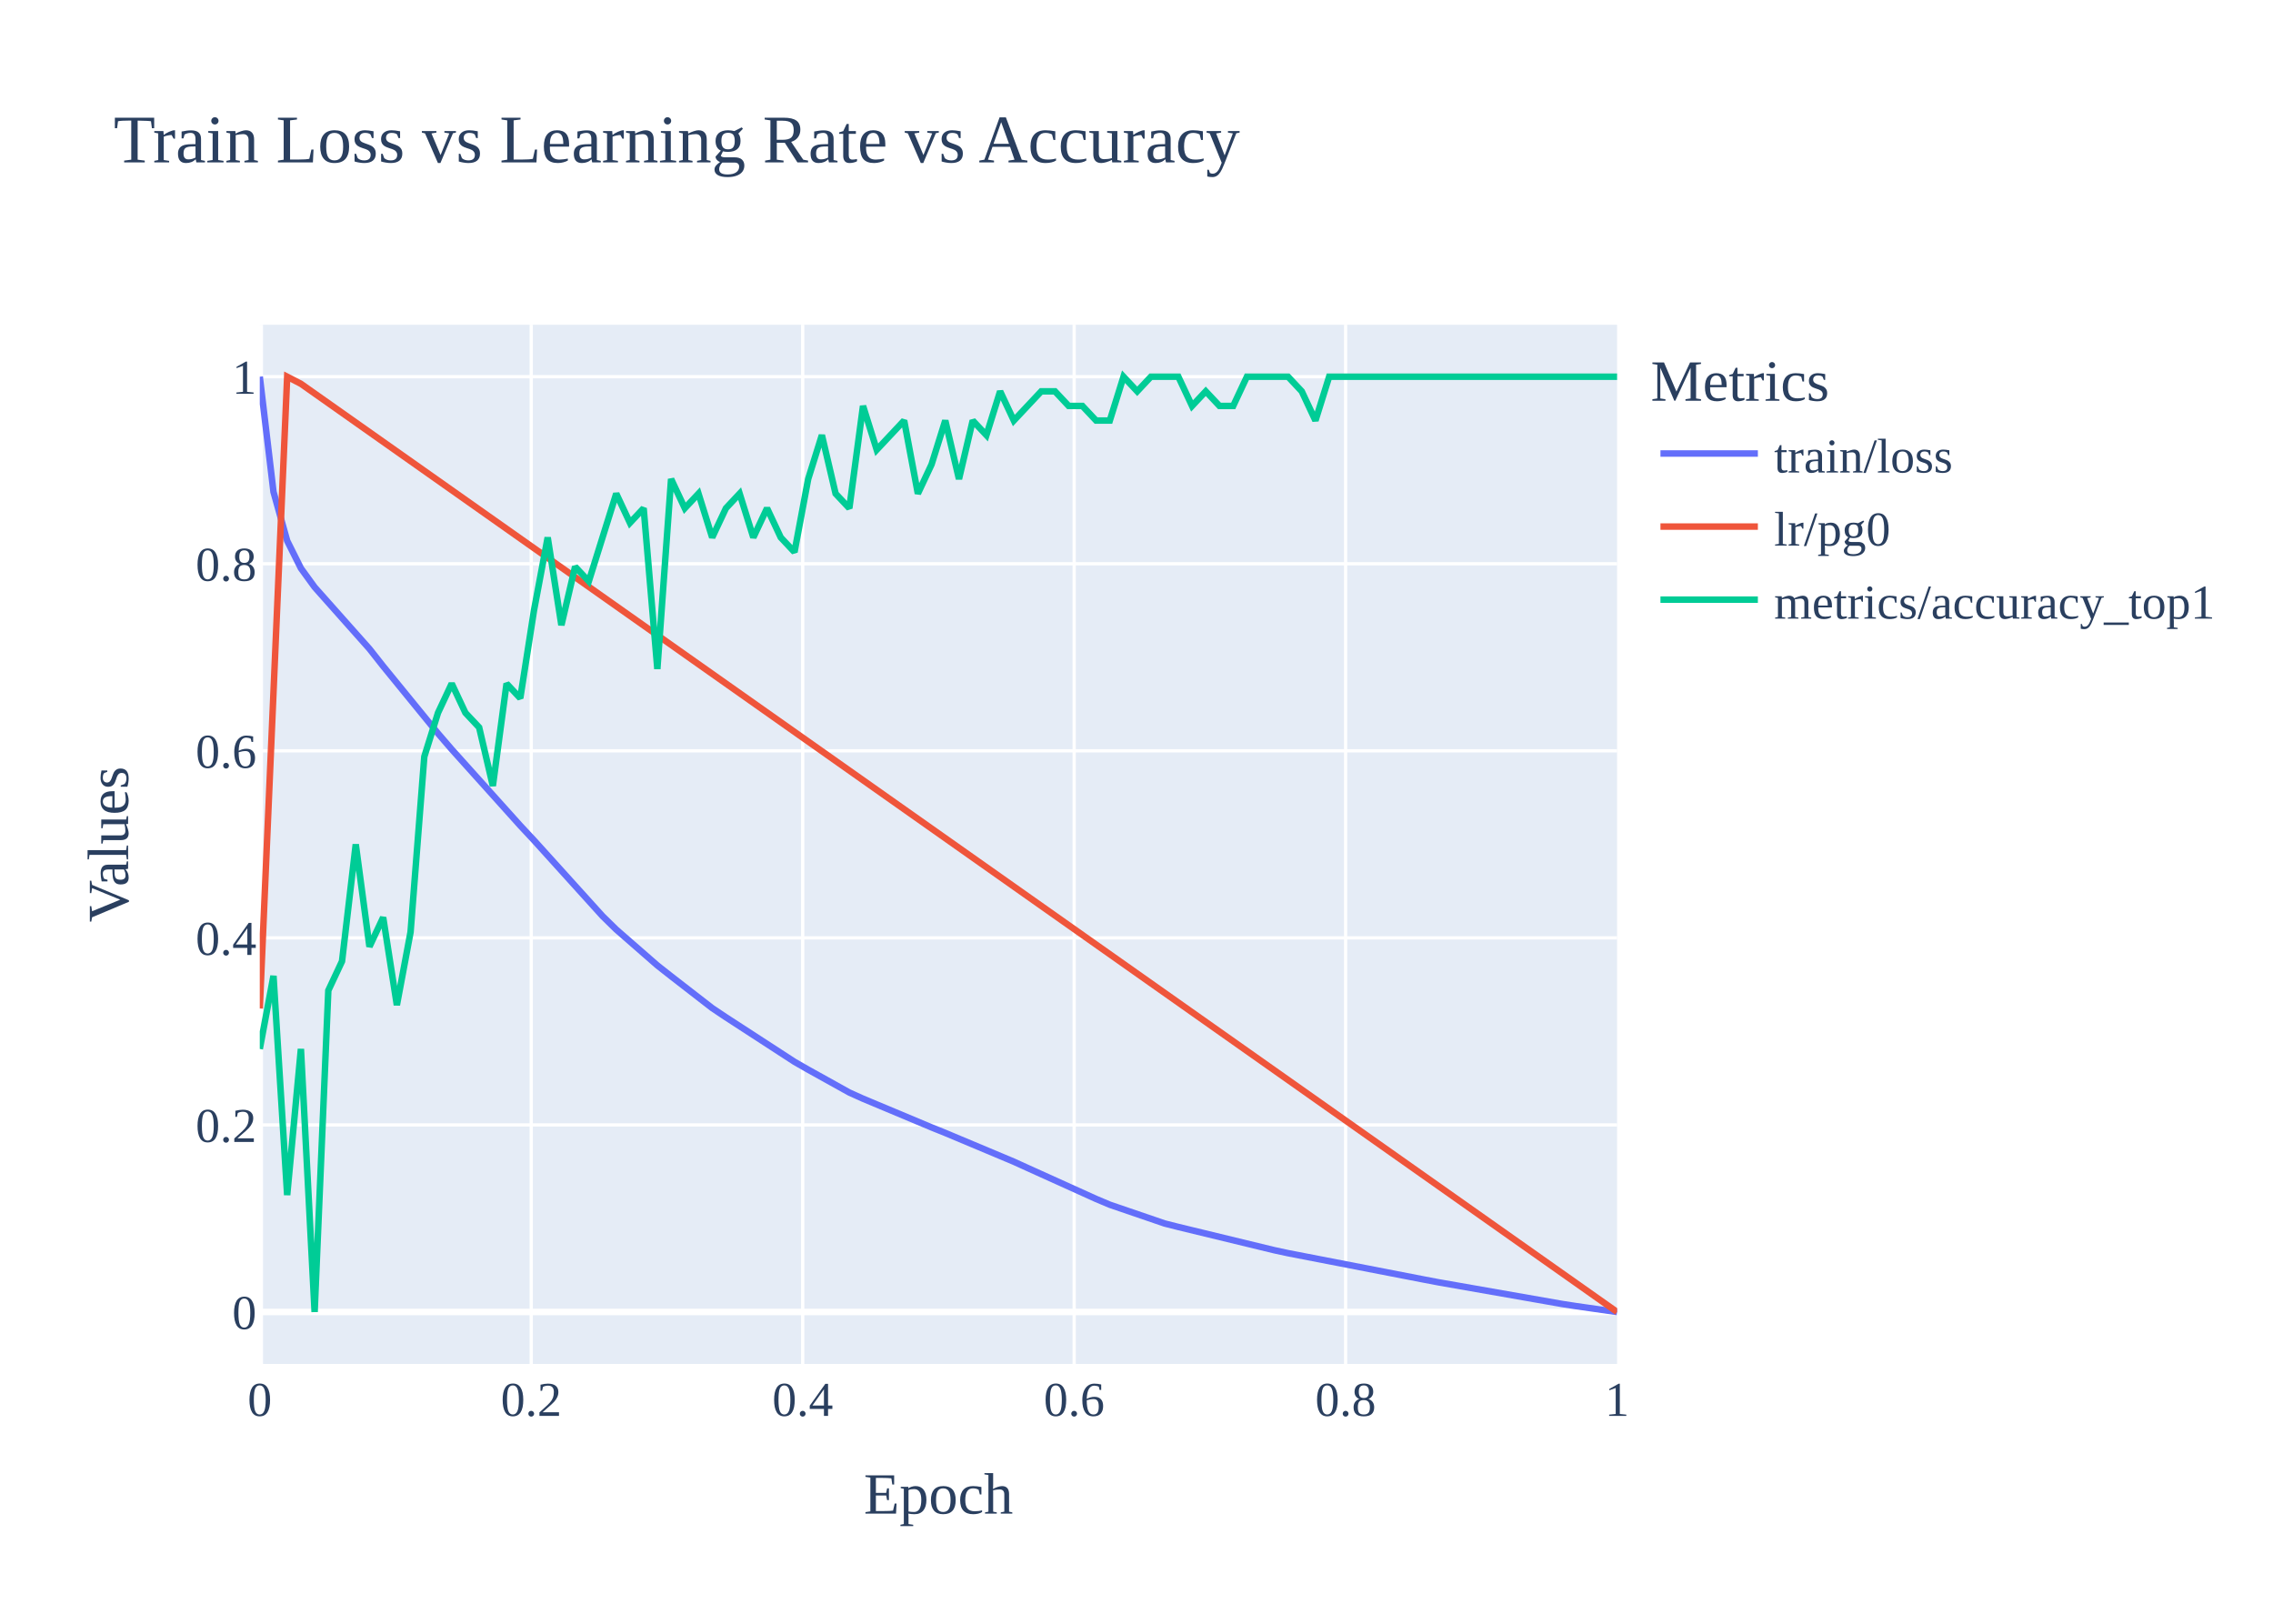
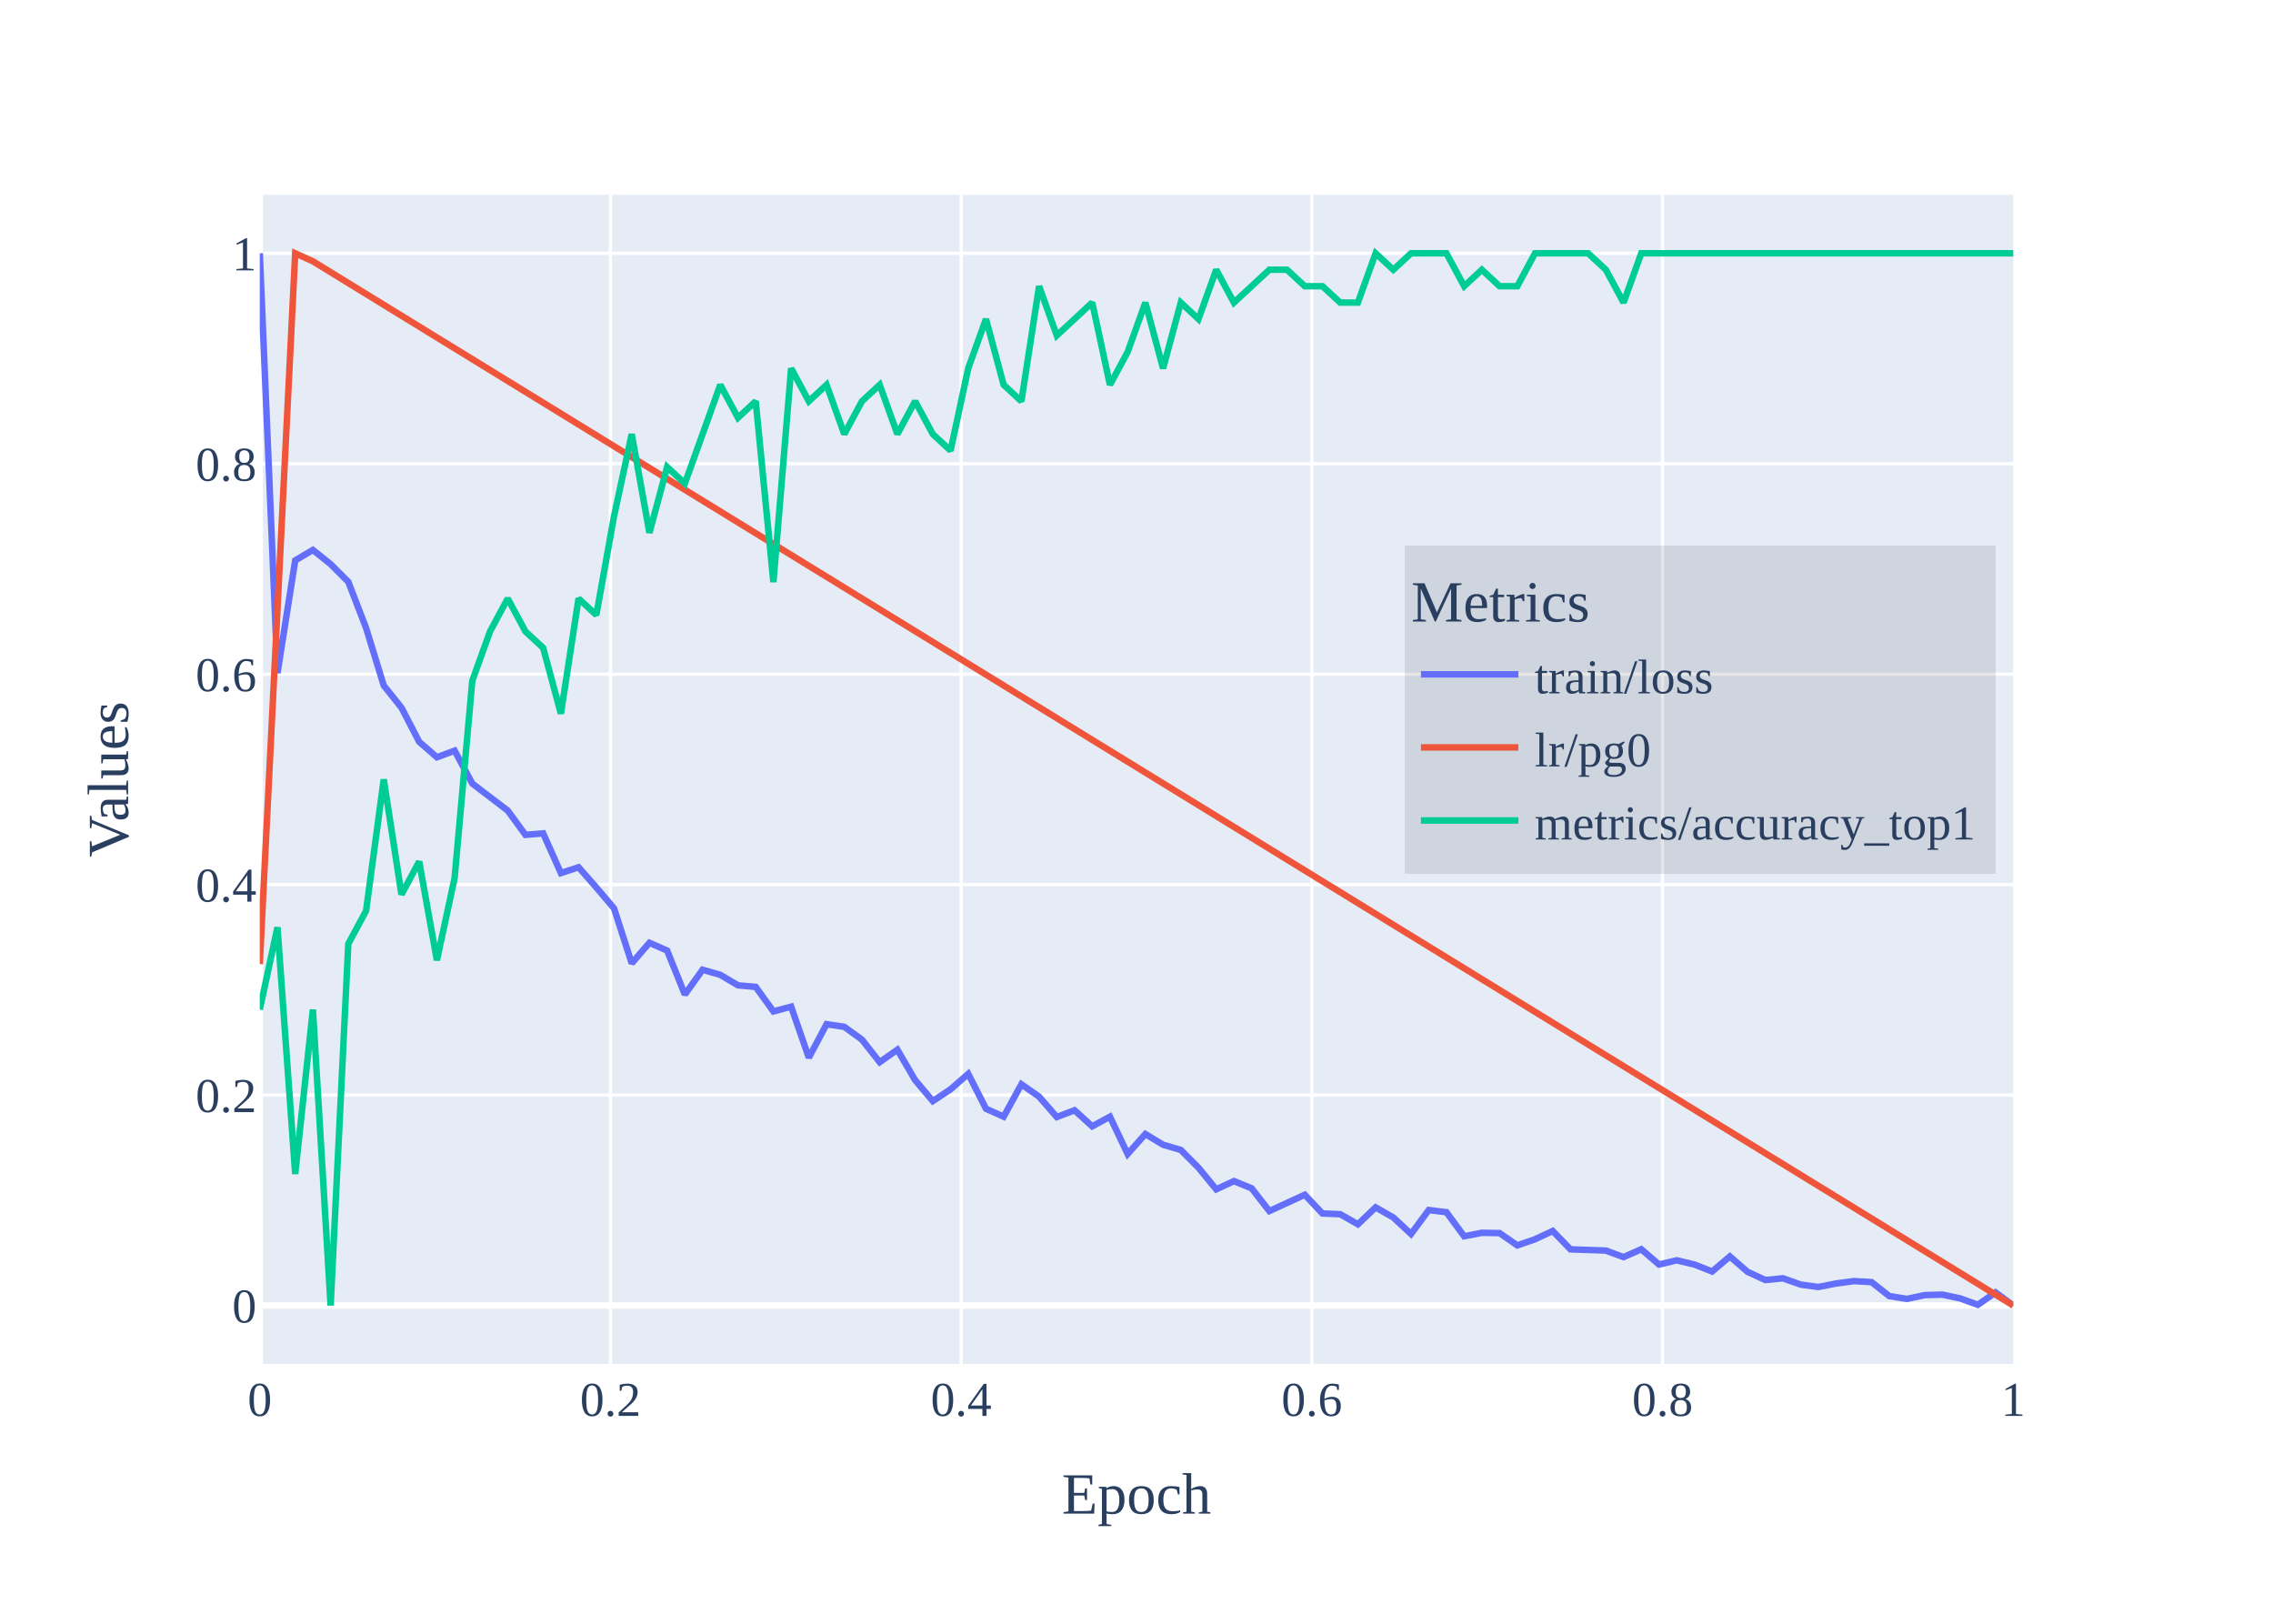
<svg xmlns="http://www.w3.org/2000/svg" class="main-svg" width="700" height="500" style="" viewBox="0 0 700 500">
  <rect x="0" y="0" width="700" height="500" style="fill: rgb(255, 255, 255); fill-opacity: 1;" />
-   <defs id="defs-020099">
+   <defs id="defs-e2c09f">
    <g class="clips">
-       <clipPath id="clip020099xyplot" class="plotclip">
-         <rect width="418" height="320" />
-       </clipPath>
-       <clipPath class="axesclip" id="clip020099x">
-         <rect x="80" y="0" width="418" height="500" />
-       </clipPath>
-       <clipPath class="axesclip" id="clip020099y">
-         <rect x="0" y="100" width="700" height="320" />
-       </clipPath>
-       <clipPath class="axesclip" id="clip020099xy">
-         <rect x="80" y="100" width="418" height="320" />
+       <clipPath id="clipe2c09fxyplot" class="plotclip">
+         <rect width="540" height="360" />
+       </clipPath>
+       <clipPath class="axesclip" id="clipe2c09fx">
+         <rect x="80" y="0" width="540" height="500" />
+       </clipPath>
+       <clipPath class="axesclip" id="clipe2c09fy">
+         <rect x="0" y="60" width="700" height="360" />
+       </clipPath>
+       <clipPath class="axesclip" id="clipe2c09fxy">
+         <rect x="80" y="60" width="540" height="360" />
      </clipPath>
    </g>
    <g class="gradients" />
    <g class="patterns" />
  </defs>
  <g class="bglayer">
-     <rect class="bg" x="80" y="100" width="418" height="320" style="fill: rgb(229, 236, 246); fill-opacity: 1; stroke-width: 0;" />
+     <rect class="bg" x="80" y="60" width="540" height="360" style="fill: rgb(229, 236, 246); fill-opacity: 1; stroke-width: 0;" />
  </g>
  <g class="layer-below">
    <g class="imagelayer" />
    <g class="shapelayer" />
  </g>
  <g class="cartesianlayer">
    <g class="subplot xy">
      <g class="layer-subplot">
        <g class="shapelayer" />
        <g class="imagelayer" />
      </g>
      <g class="minor-gridlayer">
        <g class="x" />
        <g class="y" />
      </g>
      <g class="gridlayer">
        <g class="x">
-           <path class="xgrid crisp" transform="translate(163.6,0)" d="M0,100v320" style="stroke: rgb(255, 255, 255); stroke-opacity: 1; stroke-width: 1px;" />
-           <path class="xgrid crisp" transform="translate(247.2,0)" d="M0,100v320" style="stroke: rgb(255, 255, 255); stroke-opacity: 1; stroke-width: 1px;" />
-           <path class="xgrid crisp" transform="translate(330.8,0)" d="M0,100v320" style="stroke: rgb(255, 255, 255); stroke-opacity: 1; stroke-width: 1px;" />
-           <path class="xgrid crisp" transform="translate(414.4,0)" d="M0,100v320" style="stroke: rgb(255, 255, 255); stroke-opacity: 1; stroke-width: 1px;" />
+           <path class="xgrid crisp" transform="translate(188,0)" d="M0,60v360" style="stroke: rgb(255, 255, 255); stroke-opacity: 1; stroke-width: 1px;" />
+           <path class="xgrid crisp" transform="translate(296,0)" d="M0,60v360" style="stroke: rgb(255, 255, 255); stroke-opacity: 1; stroke-width: 1px;" />
+           <path class="xgrid crisp" transform="translate(404,0)" d="M0,60v360" style="stroke: rgb(255, 255, 255); stroke-opacity: 1; stroke-width: 1px;" />
+           <path class="xgrid crisp" transform="translate(512,0)" d="M0,60v360" style="stroke: rgb(255, 255, 255); stroke-opacity: 1; stroke-width: 1px;" />
        </g>
        <g class="y">
-           <path class="ygrid crisp" transform="translate(0,346.4)" d="M80,0h418" style="stroke: rgb(255, 255, 255); stroke-opacity: 1; stroke-width: 1px;" />
-           <path class="ygrid crisp" transform="translate(0,288.8)" d="M80,0h418" style="stroke: rgb(255, 255, 255); stroke-opacity: 1; stroke-width: 1px;" />
-           <path class="ygrid crisp" transform="translate(0,231.2)" d="M80,0h418" style="stroke: rgb(255, 255, 255); stroke-opacity: 1; stroke-width: 1px;" />
-           <path class="ygrid crisp" transform="translate(0,173.6)" d="M80,0h418" style="stroke: rgb(255, 255, 255); stroke-opacity: 1; stroke-width: 1px;" />
-           <path class="ygrid crisp" transform="translate(0,116)" d="M80,0h418" style="stroke: rgb(255, 255, 255); stroke-opacity: 1; stroke-width: 1px;" />
+           <path class="ygrid crisp" transform="translate(0,337.2)" d="M80,0h540" style="stroke: rgb(255, 255, 255); stroke-opacity: 1; stroke-width: 1px;" />
+           <path class="ygrid crisp" transform="translate(0,272.4)" d="M80,0h540" style="stroke: rgb(255, 255, 255); stroke-opacity: 1; stroke-width: 1px;" />
+           <path class="ygrid crisp" transform="translate(0,207.6)" d="M80,0h540" style="stroke: rgb(255, 255, 255); stroke-opacity: 1; stroke-width: 1px;" />
+           <path class="ygrid crisp" transform="translate(0,142.8)" d="M80,0h540" style="stroke: rgb(255, 255, 255); stroke-opacity: 1; stroke-width: 1px;" />
+           <path class="ygrid crisp" transform="translate(0,78)" d="M80,0h540" style="stroke: rgb(255, 255, 255); stroke-opacity: 1; stroke-width: 1px;" />
        </g>
      </g>
      <g class="zerolinelayer">
-         <path class="xzl zl crisp" transform="translate(80,0)" d="M0,100v320" style="stroke: rgb(255, 255, 255); stroke-opacity: 1; stroke-width: 2px;" />
-         <path class="yzl zl crisp" transform="translate(0,404)" d="M80,0h418" style="stroke: rgb(255, 255, 255); stroke-opacity: 1; stroke-width: 2px;" />
+         <path class="xzl zl crisp" transform="translate(80,0)" d="M0,60v360" style="stroke: rgb(255, 255, 255); stroke-opacity: 1; stroke-width: 2px;" />
+         <path class="yzl zl crisp" transform="translate(0,402)" d="M80,0h540" style="stroke: rgb(255, 255, 255); stroke-opacity: 1; stroke-width: 2px;" />
      </g>
      <g class="layer-between">
        <g class="shapelayer" />
        <g class="imagelayer" />
      </g>
      <path class="xlines-below" />
      <path class="ylines-below" />
      <g class="overlines-below" />
      <g class="xaxislayer-below" />
      <g class="yaxislayer-below" />
      <g class="overaxes-below" />
      <g class="overplot">
-         <g class="xy" transform="translate(80,100)" clip-path="url(#clip020099xyplot)">
+         <g class="xy" transform="translate(80,60)" clip-path="url(#clipe2c09fxyplot)">
          <g class="scatterlayer mlayer">
-             <g class="trace scatter trace184f63" style="stroke-miterlimit: 2; opacity: 1;">
+             <g class="trace scatter trace0f9019" style="stroke-miterlimit: 2; opacity: 1;">
              <g class="fills" />
              <g class="errorbars" />
              <g class="lines">
-                 <path class="js-line" d="M0,16L4.22,51.44L8.44,66.53L12.67,74.99L16.89,80.8L33.78,99.8L38,105.15L54.89,125.85L59.11,130.75L80.22,154.23L84.44,158.75L105.56,182.1L109.78,186.23L122.44,197.28L126.67,200.61L139.33,210.42L143.56,213.25L164.67,226.96L168.89,229.38L181.56,236.42L185.78,238.32L206.89,247.16L211.11,248.86L232.22,257.72L236.44,259.64L257.56,269.19L261.78,270.97L278.67,276.75L282.89,277.82L312.44,284.98L316.67,285.89L358.89,294.08L363.11,294.88L401.11,301.54L405.33,302.19L418,304" style="vector-effect: none; fill: none; stroke: rgb(99, 110, 250); stroke-opacity: 1; stroke-width: 2px; opacity: 1;" />
+                 <path class="js-line" d="M0,18L5.45,147.27L10.91,112.56L16.36,109.35L21.82,113.72L27.27,119.18L32.73,133.35L38.18,151.09L43.64,157.92L49.09,168.42L54.55,173.18L60,171.15L65.45,181.28L76.36,189.6L81.82,197.08L87.27,196.62L92.73,208.84L98.18,207.06L103.64,213.27L109.09,219.7L114.55,236.63L120,230.32L125.45,232.71L130.91,246.24L136.36,238.62L141.82,240.18L147.27,243.41L152.73,243.9L158.18,251.44L163.64,249.99L169.09,265.68L174.55,255.38L180,256.19L185.45,260.14L190.91,267.07L196.36,263.24L201.82,272.59L207.27,279.06L212.73,275.43L218.18,270.68L223.64,281.41L229.09,283.86L234.55,273.89L240,277.7L245.45,283.97L250.91,281.88L256.36,286.83L261.82,283.87L267.27,295.34L272.73,289.21L278.18,292.5L283.64,294.1L289.09,299.58L294.55,306.23L300,303.7L305.45,305.91L310.91,312.92L321.82,307.91L327.27,313.67L332.73,313.89L338.18,317L343.64,311.79L349.09,314.9L354.55,319.98L360,312.61L365.45,313.28L370.91,320.69L376.36,319.62L381.82,319.71L387.27,323.49L392.73,321.61L398.18,319.06L403.64,324.71L414.55,325.09L420,327.1L425.45,324.68L430.91,329.38L436.36,328.09L441.82,329.39L447.27,331.54L452.73,326.9L458.18,331.63L463.64,334.16L469.09,333.63L474.55,335.57L480,336.3L485.45,335.23L490.91,334.49L496.36,334.8L501.82,339.1L507.27,339.97L512.73,338.8L518.18,338.66L523.64,339.81L529.09,341.79L534.55,337.97L540,342" style="vector-effect: none; fill: none; stroke: rgb(99, 110, 250); stroke-opacity: 1; stroke-width: 2px; opacity: 1;" />
              </g>
              <g class="points" />
              <g class="text" />
            </g>
-             <g class="trace scatter trace1568be" style="stroke-miterlimit: 2; opacity: 1;">
+             <g class="trace scatter tracea25ae7" style="stroke-miterlimit: 2; opacity: 1;">
              <g class="fills" />
              <g class="errorbars" />
              <g class="lines">
-                 <path class="js-line" d="M0,210.55L8.44,16L12.67,18.18L418,304" style="vector-effect: none; fill: none; stroke: rgb(239, 85, 59); stroke-opacity: 1; stroke-width: 2px; opacity: 1;" />
+                 <path class="js-line" d="M0,236.87L10.91,18L16.36,20.46L540,342" style="vector-effect: none; fill: none; stroke: rgb(239, 85, 59); stroke-opacity: 1; stroke-width: 2px; opacity: 1;" />
              </g>
              <g class="points" />
              <g class="text" />
            </g>
-             <g class="trace scatter trace356cfd" style="stroke-miterlimit: 2; opacity: 1;">
+             <g class="trace scatter trace8fe045" style="stroke-miterlimit: 2; opacity: 1;">
              <g class="fills" />
              <g class="errorbars" />
              <g class="lines">
-                 <path class="js-line" d="M0,223L4.22,200.5L8.44,268L12.67,223L16.89,304L21.11,205L25.33,196L29.56,160L33.78,191.5L38,182.5L42.22,209.5L46.44,187L50.67,133L54.89,119.5L59.11,110.5L63.33,119.5L67.56,124L71.78,142L76,110.5L80.22,115L84.44,88L88.67,65.5L92.89,92.5L97.11,74.5L101.33,79L109.78,52L114,61L118.22,56.5L122.44,106L126.67,47.5L130.89,56.5L135.11,52L139.33,65.5L143.56,56.5L147.78,52L152,65.5L156.22,56.5L160.44,65.5L164.67,70L168.89,47.5L173.11,34L177.33,52L181.56,56.5L185.78,25L190,38.5L198.44,29.5L202.67,52L206.89,43L211.11,29.5L215.33,47.5L219.56,29.5L223.78,34L228,20.5L232.22,29.5L236.44,25L240.67,20.5L244.89,20.5L249.11,25L253.33,25L257.56,29.5L261.78,29.5L266,16L270.22,20.5L274.44,16L278.67,16L282.89,16L287.11,25L291.33,20.5L295.56,25L299.78,25L304,16L316.67,16L320.89,20.5L325.11,29.5L329.33,16L418,16" style="vector-effect: none; fill: none; stroke: rgb(0, 204, 150); stroke-opacity: 1; stroke-width: 2px; opacity: 1;" />
+                 <path class="js-line" d="M0,250.87L5.45,225.56L10.91,301.5L16.36,250.87L21.82,342L27.27,230.62L32.73,220.5L38.18,180L43.64,215.44L49.09,205.31L54.55,235.69L60,210.37L65.45,149.63L70.91,134.44L76.36,124.31L81.82,134.44L87.27,139.5L92.73,159.75L98.18,124.31L103.64,129.38L109.09,99L114.55,73.68L120,104.06L125.45,83.81L130.91,88.88L141.82,58.5L147.27,68.63L152.73,63.56L158.18,119.25L163.64,53.43L169.09,63.56L174.55,58.5L180,73.68L185.45,63.56L190.91,58.5L196.36,73.68L201.82,63.56L207.27,73.68L212.73,78.75L218.18,53.43L223.64,38.25L229.09,58.5L234.55,63.56L240,28.13L245.45,43.31L256.36,33.18L261.82,58.5L267.27,48.38L272.73,33.18L278.18,53.43L283.64,33.18L289.09,38.25L294.55,23.06L300,33.18L305.45,28.13L310.91,23.06L316.36,23.06L321.82,28.13L327.27,28.13L332.73,33.18L338.18,33.18L343.64,18L349.09,23.06L354.55,18L360,18L365.45,18L370.91,28.13L376.36,23.06L381.82,28.13L387.27,28.13L392.73,18L409.09,18L414.55,23.06L420,33.18L425.45,18L540,18" style="vector-effect: none; fill: none; stroke: rgb(0, 204, 150); stroke-opacity: 1; stroke-width: 2px; opacity: 1;" />
              </g>
              <g class="points" />
              <g class="text" />
            </g>
          </g>
        </g>
      </g>
      <path class="xlines-above crisp" d="M0,0" style="fill: none;" />
      <path class="ylines-above crisp" d="M0,0" style="fill: none;" />
      <g class="overlines-above" />
      <g class="xaxislayer-above">
        <g class="xtick">
          <text text-anchor="middle" x="0" y="436" transform="translate(80,0)" style="font-family: 'Times New Roman'; font-size: 15px; fill: rgb(42, 63, 95); fill-opacity: 1; white-space: pre; opacity: 1;">0</text>
        </g>
        <g class="xtick">
-           <text text-anchor="middle" x="0" y="436" style="font-family: 'Times New Roman'; font-size: 15px; fill: rgb(42, 63, 95); fill-opacity: 1; white-space: pre; opacity: 1;" transform="translate(163.6,0)">0.2</text>
-         </g>
-         <g class="xtick">
-           <text text-anchor="middle" x="0" y="436" style="font-family: 'Times New Roman'; font-size: 15px; fill: rgb(42, 63, 95); fill-opacity: 1; white-space: pre; opacity: 1;" transform="translate(247.2,0)">0.4</text>
-         </g>
-         <g class="xtick">
-           <text text-anchor="middle" x="0" y="436" style="font-family: 'Times New Roman'; font-size: 15px; fill: rgb(42, 63, 95); fill-opacity: 1; white-space: pre; opacity: 1;" transform="translate(330.8,0)">0.6</text>
-         </g>
-         <g class="xtick">
-           <text text-anchor="middle" x="0" y="436" style="font-family: 'Times New Roman'; font-size: 15px; fill: rgb(42, 63, 95); fill-opacity: 1; white-space: pre; opacity: 1;" transform="translate(414.4,0)">0.8</text>
-         </g>
-         <g class="xtick">
-           <text text-anchor="middle" x="0" y="436" style="font-family: 'Times New Roman'; font-size: 15px; fill: rgb(42, 63, 95); fill-opacity: 1; white-space: pre; opacity: 1;" transform="translate(498,0)">1</text>
+           <text text-anchor="middle" x="0" y="436" style="font-family: 'Times New Roman'; font-size: 15px; fill: rgb(42, 63, 95); fill-opacity: 1; white-space: pre; opacity: 1;" transform="translate(188,0)">0.2</text>
+         </g>
+         <g class="xtick">
+           <text text-anchor="middle" x="0" y="436" style="font-family: 'Times New Roman'; font-size: 15px; fill: rgb(42, 63, 95); fill-opacity: 1; white-space: pre; opacity: 1;" transform="translate(296,0)">0.4</text>
+         </g>
+         <g class="xtick">
+           <text text-anchor="middle" x="0" y="436" style="font-family: 'Times New Roman'; font-size: 15px; fill: rgb(42, 63, 95); fill-opacity: 1; white-space: pre; opacity: 1;" transform="translate(404,0)">0.6</text>
+         </g>
+         <g class="xtick">
+           <text text-anchor="middle" x="0" y="436" style="font-family: 'Times New Roman'; font-size: 15px; fill: rgb(42, 63, 95); fill-opacity: 1; white-space: pre; opacity: 1;" transform="translate(512,0)">0.8</text>
+         </g>
+         <g class="xtick">
+           <text text-anchor="middle" x="0" y="436" style="font-family: 'Times New Roman'; font-size: 15px; fill: rgb(42, 63, 95); fill-opacity: 1; white-space: pre; opacity: 1;" transform="translate(620,0)">1</text>
        </g>
      </g>
      <g class="yaxislayer-above">
        <g class="ytick">
-           <text text-anchor="end" x="79" y="5.25" transform="translate(0,404)" style="font-family: 'Times New Roman'; font-size: 15px; fill: rgb(42, 63, 95); fill-opacity: 1; white-space: pre; opacity: 1;">0</text>
-         </g>
-         <g class="ytick">
-           <text text-anchor="end" x="79" y="5.25" style="font-family: 'Times New Roman'; font-size: 15px; fill: rgb(42, 63, 95); fill-opacity: 1; white-space: pre; opacity: 1;" transform="translate(0,346.4)">0.2</text>
-         </g>
-         <g class="ytick">
-           <text text-anchor="end" x="79" y="5.25" style="font-family: 'Times New Roman'; font-size: 15px; fill: rgb(42, 63, 95); fill-opacity: 1; white-space: pre; opacity: 1;" transform="translate(0,288.8)">0.4</text>
-         </g>
-         <g class="ytick">
-           <text text-anchor="end" x="79" y="5.25" style="font-family: 'Times New Roman'; font-size: 15px; fill: rgb(42, 63, 95); fill-opacity: 1; white-space: pre; opacity: 1;" transform="translate(0,231.2)">0.6</text>
-         </g>
-         <g class="ytick">
-           <text text-anchor="end" x="79" y="5.25" style="font-family: 'Times New Roman'; font-size: 15px; fill: rgb(42, 63, 95); fill-opacity: 1; white-space: pre; opacity: 1;" transform="translate(0,173.6)">0.8</text>
-         </g>
-         <g class="ytick">
-           <text text-anchor="end" x="79" y="5.25" style="font-family: 'Times New Roman'; font-size: 15px; fill: rgb(42, 63, 95); fill-opacity: 1; white-space: pre; opacity: 1;" transform="translate(0,116)">1</text>
+           <text text-anchor="end" x="79" y="5.25" transform="translate(0,402)" style="font-family: 'Times New Roman'; font-size: 15px; fill: rgb(42, 63, 95); fill-opacity: 1; white-space: pre; opacity: 1;">0</text>
+         </g>
+         <g class="ytick">
+           <text text-anchor="end" x="79" y="5.25" style="font-family: 'Times New Roman'; font-size: 15px; fill: rgb(42, 63, 95); fill-opacity: 1; white-space: pre; opacity: 1;" transform="translate(0,337.2)">0.2</text>
+         </g>
+         <g class="ytick">
+           <text text-anchor="end" x="79" y="5.25" style="font-family: 'Times New Roman'; font-size: 15px; fill: rgb(42, 63, 95); fill-opacity: 1; white-space: pre; opacity: 1;" transform="translate(0,272.4)">0.4</text>
+         </g>
+         <g class="ytick">
+           <text text-anchor="end" x="79" y="5.25" style="font-family: 'Times New Roman'; font-size: 15px; fill: rgb(42, 63, 95); fill-opacity: 1; white-space: pre; opacity: 1;" transform="translate(0,207.6)">0.6</text>
+         </g>
+         <g class="ytick">
+           <text text-anchor="end" x="79" y="5.25" style="font-family: 'Times New Roman'; font-size: 15px; fill: rgb(42, 63, 95); fill-opacity: 1; white-space: pre; opacity: 1;" transform="translate(0,142.8)">0.8</text>
+         </g>
+         <g class="ytick">
+           <text text-anchor="end" x="79" y="5.25" style="font-family: 'Times New Roman'; font-size: 15px; fill: rgb(42, 63, 95); fill-opacity: 1; white-space: pre; opacity: 1;" transform="translate(0,78)">1</text>
        </g>
      </g>
      <g class="overaxes-above" />
    </g>
  </g>
  <g class="polarlayer" />
  <g class="smithlayer" />
  <g class="ternarylayer" />
  <g class="geolayer" />
  <g class="funnelarealayer" />
  <g class="pielayer" />
  <g class="iciclelayer" />
  <g class="treemaplayer" />
  <g class="sunburstlayer" />
  <g class="glimages" />
-   <defs id="topdefs-020099">
+   <defs id="topdefs-e2c09f">
    <g class="clips" />
-     <clipPath id="legend020099">
+     <clipPath id="legende2c09f">
      <rect width="182" height="101" x="0" y="0" />
    </clipPath>
  </defs>
  <g class="layer-above">
    <g class="imagelayer" />
    <g class="shapelayer" />
  </g>
  <g class="infolayer">
-     <g class="legend" pointer-events="all" transform="translate(506.36,100)">
-       <rect class="bg" shape-rendering="crispEdges" style="stroke: rgb(68, 68, 68); stroke-opacity: 1; fill: rgb(255, 255, 255); fill-opacity: 1; stroke-width: 0px;" width="182" height="101" x="0" y="0" />
-       <g class="scrollbox" transform="" clip-path="url(#legend020099)">
+     <g class="legend" pointer-events="all" transform="translate(432.6,168)">
+       <rect class="bg" shape-rendering="crispEdges" width="182" height="101" x="0" y="0" style="stroke: rgb(68, 68, 68); stroke-opacity: 1; fill: rgb(0, 0, 0); fill-opacity: 0.1; stroke-width: 0px;" />
+       <g class="scrollbox" transform="" clip-path="url(#legende2c09f)">
        <text class="legendtitletext" text-anchor="start" x="2" y="23.4" style="font-family: 'Times New Roman'; font-size: 18px; fill: rgb(42, 63, 95); fill-opacity: 1; white-space: pre;">Metrics</text>
        <g class="groups" transform="">
          <g class="traces" transform="translate(0,39.65)" style="opacity: 1;">
            <text class="legendtext" text-anchor="start" x="40" y="5.85" style="font-family: 'Times New Roman'; font-size: 15px; fill: rgb(42, 63, 95); fill-opacity: 1; white-space: pre;">train/loss</text>
            <g class="layers" style="opacity: 1;">
              <g class="legendfill" />
              <g class="legendlines">
                <path class="js-line" d="M5,0h30" style="fill: none; stroke: rgb(99, 110, 250); stroke-opacity: 1; stroke-width: 2px;" />
              </g>
              <g class="legendsymbols">
                <g class="legendpoints" />
              </g>
            </g>
            <rect class="legendtoggle" x="0" y="-11.25" width="176.781" height="22.5" style="fill: rgb(0, 0, 0); fill-opacity: 0;" />
          </g>
        </g>
        <g class="groups" transform="">
          <g class="traces" transform="translate(0,62.15)" style="opacity: 1;">
            <text class="legendtext" text-anchor="start" x="40" y="5.85" style="font-family: 'Times New Roman'; font-size: 15px; fill: rgb(42, 63, 95); fill-opacity: 1; white-space: pre;">lr/pg0</text>
            <g class="layers" style="opacity: 1;">
              <g class="legendfill" />
              <g class="legendlines">
                <path class="js-line" d="M5,0h30" style="fill: none; stroke: rgb(239, 85, 59); stroke-opacity: 1; stroke-width: 2px;" />
              </g>
              <g class="legendsymbols">
                <g class="legendpoints" />
              </g>
            </g>
            <rect class="legendtoggle" x="0" y="-11.25" width="176.781" height="22.5" style="fill: rgb(0, 0, 0); fill-opacity: 0;" />
          </g>
        </g>
        <g class="groups" transform="">
          <g class="traces" transform="translate(0,84.65)" style="opacity: 1;">
            <text class="legendtext" text-anchor="start" x="40" y="5.85" style="font-family: 'Times New Roman'; font-size: 15px; fill: rgb(42, 63, 95); fill-opacity: 1; white-space: pre;">metrics/accuracy_top1</text>
            <g class="layers" style="opacity: 1;">
              <g class="legendfill" />
              <g class="legendlines">
                <path class="js-line" d="M5,0h30" style="fill: none; stroke: rgb(0, 204, 150); stroke-opacity: 1; stroke-width: 2px;" />
              </g>
              <g class="legendsymbols">
                <g class="legendpoints" />
              </g>
            </g>
            <rect class="legendtoggle" x="0" y="-11.25" width="176.781" height="22.5" style="fill: rgb(0, 0, 0); fill-opacity: 0;" />
          </g>
        </g>
      </g>
-       <rect class="scrollbar" rx="20" ry="3" width="0" height="0" style="fill: rgb(128, 139, 164); fill-opacity: 1;" x="0" y="0" />
-     </g>
-     <g class="g-gtitle">
-       <text class="gtitle" x="35" y="50" text-anchor="start" dy="0em" style="opacity: 1; font-family: 'Times New Roman'; font-size: 21px; fill: rgb(42, 63, 95); fill-opacity: 1; white-space: pre;">Train Loss vs Learning Rate vs Accuracy</text>
-     </g>
+       <rect class="scrollbar" rx="20" ry="3" width="0" height="0" x="0" y="0" style="fill: rgb(128, 139, 164); fill-opacity: 1;" />
+     </g>
+     <g class="g-gtitle" />
    <g class="g-xtitle">
-       <text class="xtitle" x="289" y="466.1" text-anchor="middle" style="opacity: 1; font-family: 'Times New Roman'; font-size: 18px; fill: rgb(42, 63, 95); fill-opacity: 1; white-space: pre;">Epoch</text>
+       <text class="xtitle" x="350" y="466.1" text-anchor="middle" style="opacity: 1; font-family: 'Times New Roman'; font-size: 18px; fill: rgb(42, 63, 95); fill-opacity: 1; white-space: pre;">Epoch</text>
    </g>
    <g class="g-ytitle">
-       <text class="ytitle" transform="rotate(-90,39.45,260)" x="39.45" y="260" text-anchor="middle" style="opacity: 1; font-family: 'Times New Roman'; font-size: 18px; fill: rgb(42, 63, 95); fill-opacity: 1; white-space: pre;">Values</text>
+       <text class="ytitle" transform="rotate(-90,39.45,240)" x="39.45" y="240" text-anchor="middle" style="opacity: 1; font-family: 'Times New Roman'; font-size: 18px; fill: rgb(42, 63, 95); fill-opacity: 1; white-space: pre;">Values</text>
    </g>
  </g>
</svg>
